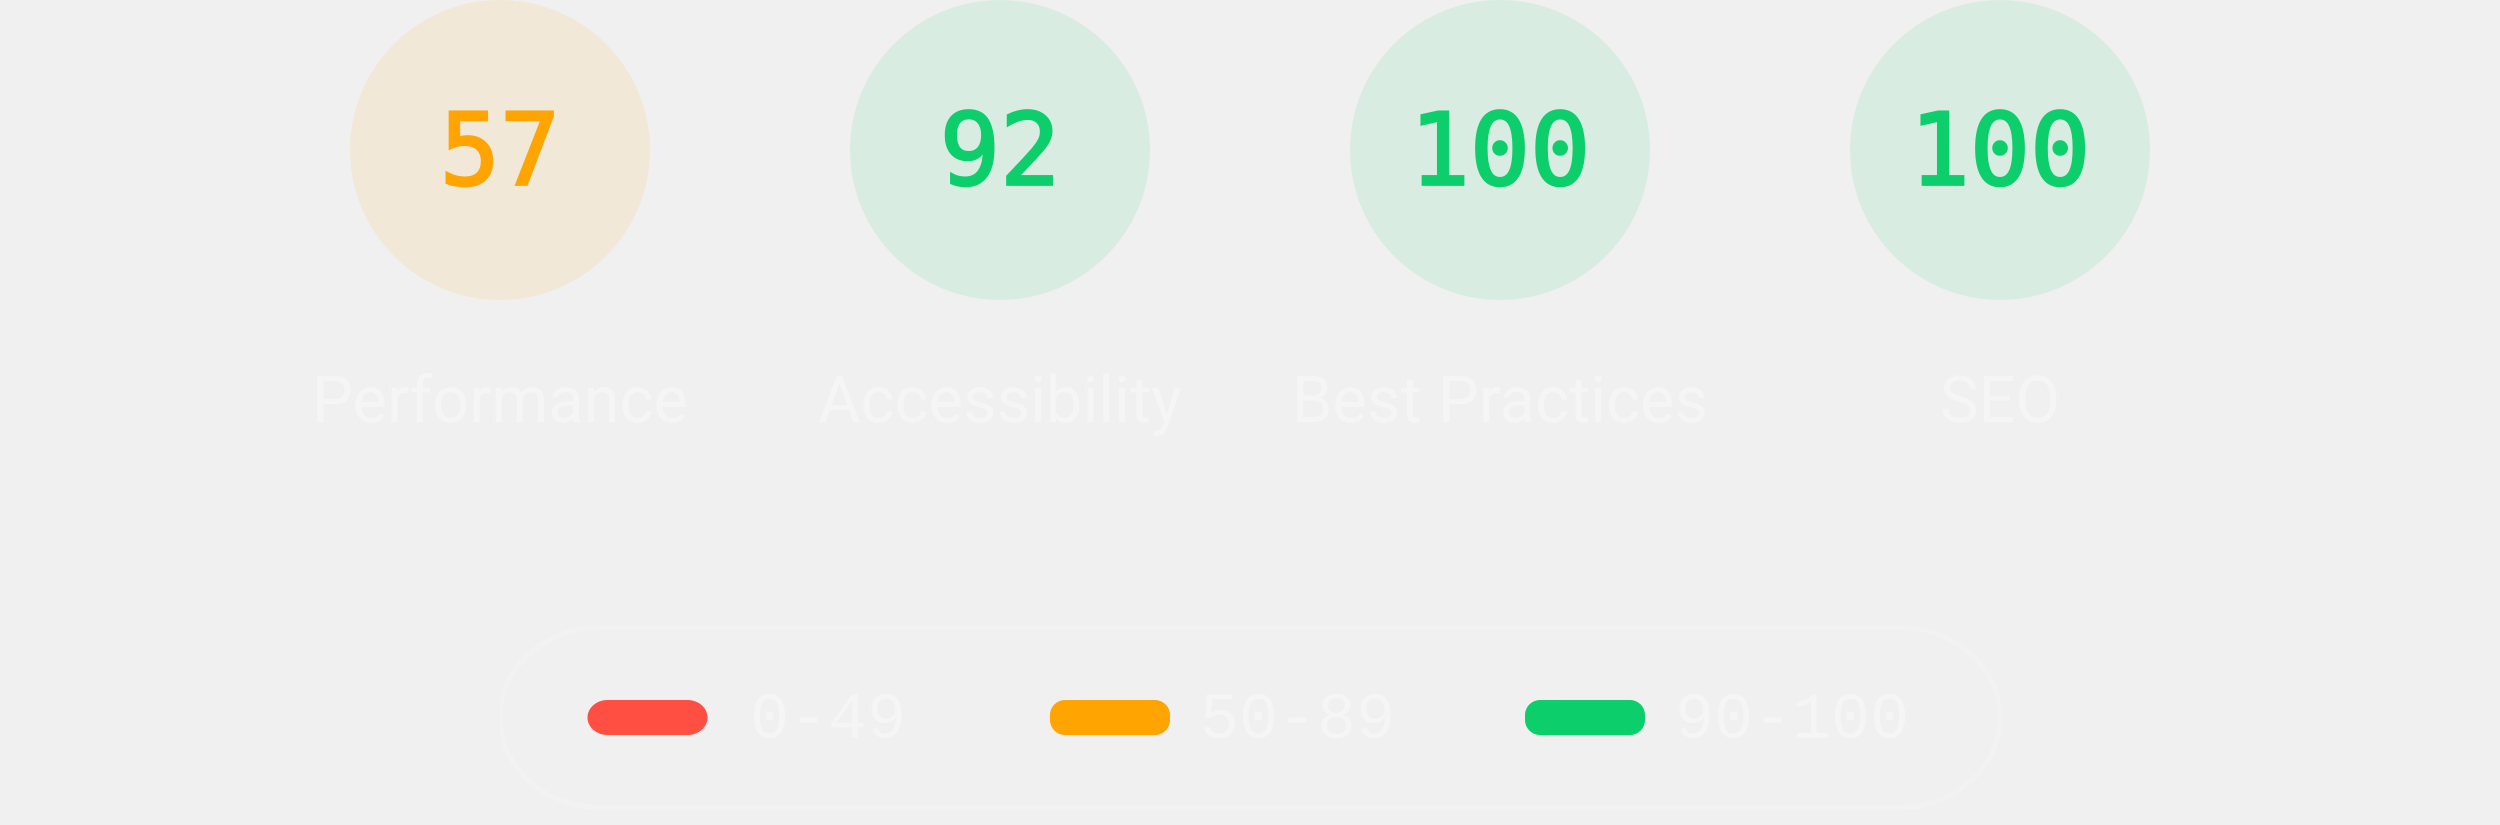
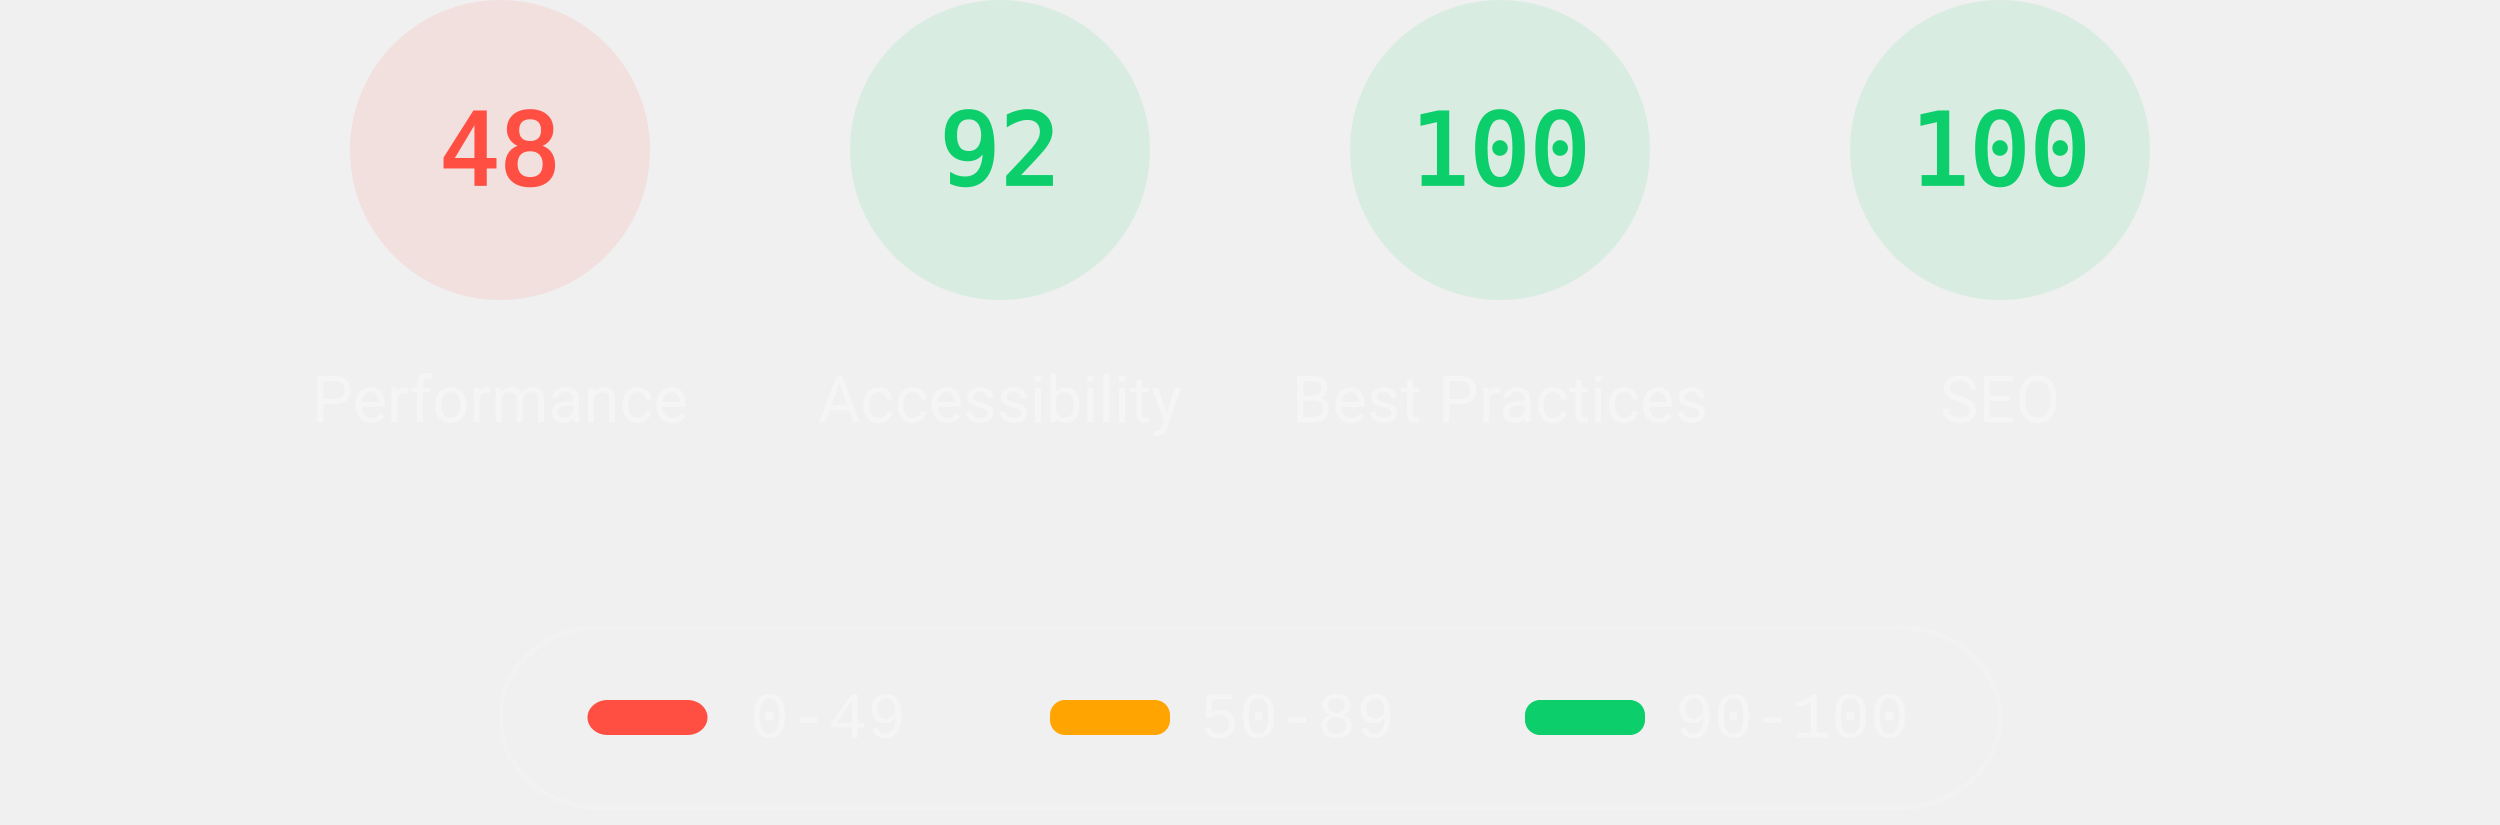
<svg xmlns="http://www.w3.org/2000/svg" class="theme--dark" fill="none" width="1000" height="330">
  <style>
			.gauge-base {
				opacity: 0.1
			}

			.gauge-arc {
				fill: none;
				animation-delay: 250ms;
				stroke-linecap: round;
				transform: rotate(-90deg);
				transform-origin: 100px 60px;
				animation: load-gauge 1s ease forwards
			}

			.guage-text {
				font-size: 40px;
				font-family: monospace;
				text-align: center
			}

			.guage-red {
				color: #ff4e42;
				fill: #ff4e42;
				stroke: #ff4e42
			}
			.guage-orange {
				color: #ffa400;
				fill: #ffa400;
				stroke: #ffa400
			}
			.guage-green {
				color: #0cce6b;
				fill: #0cce6b;
				stroke: #0cce6b
			}
			.theme--agnostic .guage-undefined {
				color: #5c5c5c;
				fill: #5c5c5c;
				stroke: #5c5c5c
			}
			.theme--light .guage-undefined {
				color: #1e1e1e;
				fill: #1e1e1e;
				stroke: #1e1e1e
			}
			.theme--dark .guage-undefined {
				color: #f5f5f5;
				fill: #f5f5f5;
				stroke: #f5f5f5
			}

			.guage-title {
				stroke: none;
				font-size: 26px;
				line-height: 26px;
				font-family: Roboto, Halvetica, Arial, sans-serif
			}
			.metric.guage-title {
				font-family: 'Courier New', Courier, monospace
			}
			.theme--agnostic .guage-title {
				color: #737373;
				fill: #737373
			}
			.theme--light .guage-title {
				color: #212121;
				fill: #212121
			}
			.theme--dark .guage-title {
				color: #f5f5f5;
				fill: #f5f5f5
			}

			@keyframes load-gauge {
				from {
					stroke-dasharray: 0 352.858
				}
			}
			.lh-gauge--pwa__disc {
				fill: #e0e0e0
			}
			.lh-gauge--pwa__logo {
				position: relative;
				fill: #b0b0b0
			}
			.lh-gauge--pwa__invisible {
				display: none
			}
			.lh-gauge--pwa__visible {
				display: inline
			}
			.guage-invisible {
				display: none
			}
			.lh-gauge--pwa__logo--primary-color {
				fill: #304ffe
			}
			.theme--agnostic .lh-gauge--pwa__logo--secondary-color {
				fill: #787878
			}
			.theme--light .lh-gauge--pwa__logo--secondary-color {
				fill: #3d3d3d
			}
			.theme--dark .lh-gauge--pwa__logo--secondary-color {
				fill: #d8b6b6
			}
			.theme--light #svg_2 {
				stroke: #00000022
			}
			.theme--agnostic #svg_2 {
				stroke: #616161
			}
			.theme--light #svg_2 {
				stroke: #00000022
			}
			.theme--dark #svg_2 {
				stroke: #f5f5f566
			}
		</style>
-   <svg class="guage-div guage-perf guage-orange" viewBox="0 0 200 200" width="200" height="200" x="100" y="0">
-     <circle class="gauge-base" r="56" cx="100" cy="60" stroke-width="8" />
-     <circle class="gauge-arc guage-arc-1" r="56" cx="100" cy="60" stroke-width="8" style="stroke-dasharray: 200.559, 351.858;" />
-     <text class="guage-text" x="100px" y="60px" alignment-baseline="central" dominant-baseline="central" text-anchor="middle">57</text>
+   <svg class="guage-div guage-perf guage-red" viewBox="0 0 200 200" width="200" height="200" x="100" y="0">
+     <circle class="gauge-base" r="56" cx="100" cy="60" stroke-width="8" />
+     <circle class="gauge-arc guage-arc-1" r="56" cx="100" cy="60" stroke-width="8" style="stroke-dasharray: 168.892, 351.858;" />
+     <text class="guage-text" x="100px" y="60px" alignment-baseline="central" dominant-baseline="central" text-anchor="middle">48</text>
    <text class="guage-title" x="100px" y="160px" alignment-baseline="central" dominant-baseline="central" text-anchor="middle">Performance</text>
  </svg>
  <svg class="guage-div guage-acc guage-green" viewBox="0 0 200 200" width="200" height="200" x="300" y="0">
    <circle class="gauge-base" r="56" cx="100" cy="60" stroke-width="8" />
    <circle class="gauge-arc guage-arc-2" r="56" cx="100" cy="60" stroke-width="8" style="stroke-dasharray: 323.709, 351.858;" />
    <text class="guage-text" x="100px" y="60px" alignment-baseline="central" dominant-baseline="central" text-anchor="middle">92</text>
    <text class="guage-title" x="100px" y="160px" alignment-baseline="central" dominant-baseline="central" text-anchor="middle">Accessibility</text>
  </svg>
  <svg class="guage-div guage-best guage-green" viewBox="0 0 200 200" width="200" height="200" x="500" y="0">
    <circle class="gauge-base" r="56" cx="100" cy="60" stroke-width="8" />
    <circle class="gauge-arc guage-arc-3" r="56" cx="100" cy="60" stroke-width="8" style="stroke-dasharray: 351.858, 351.858;" />
    <text class="guage-text" x="100px" y="60px" alignment-baseline="central" dominant-baseline="central" text-anchor="middle">100</text>
    <text class="guage-title" x="100px" y="160px" alignment-baseline="central" dominant-baseline="central" text-anchor="middle">Best Practices</text>
  </svg>
  <svg class="guage-div guage-seo guage-green" viewBox="0 0 200 200" width="200" height="200" x="700" y="0">
    <circle class="gauge-base" r="56" cx="100" cy="60" stroke-width="8" />
    <circle class="gauge-arc guage-arc-4" r="56" cx="100" cy="60" stroke-width="8" style="stroke-dasharray: 351.858, 351.858;" />
    <text class="guage-text" x="100px" y="60px" alignment-baseline="central" dominant-baseline="central" text-anchor="middle">100</text>
    <text class="guage-title" x="100px" y="160px" alignment-baseline="central" dominant-baseline="central" text-anchor="middle">SEO</text>
  </svg>
  <svg class="guage-div guage-pwa guage-invisible" viewBox="0 0 200 200" width="200" height="200" x="900" y="0">
    <svg viewBox="0 0 60 60" width="112" height="112" x="44" y="4">
      <defs>
        <linearGradient id="lh-gauge--pwa__check-circle__gradient-0" x1="50%" y1="0%" x2="50%" y2="100%">
          <stop stop-color="#00C852" offset="0%" />
          <stop stop-color="#009688" offset="100%" />
        </linearGradient>
        <linearGradient id="lh-gauge--pwa__installable__shadow-gradient-0" x1="76.056%" x2="24.111%" y1="82.995%" y2="24.735%">
          <stop stop-color="#A5D6A7" offset="0%" />
          <stop stop-color="#80CBC4" offset="100%" />
        </linearGradient>
        <linearGradient id="lh-gauge--pwa__fast-reliable__shadow-gradient-0" x1="76.056%" y1="82.995%" x2="25.678%" y2="26.493%">
          <stop stop-color="#64B5F6" offset="0%" />
          <stop stop-color="#2979FF" offset="100%" />
        </linearGradient>
        <g id="lh-gauge--pwa__fast-reliable-badge-0">
          <circle fill="#FFFFFF" cx="10" cy="10" r="10" />
          <path fill="#304FFE" d="M10 3.58l5.25 2.34v3.5c0 3.23-2.24 6.26-5.25 7-3.01-.74-5.25-3.77-5.25-7v-3.5L10 3.58zm-.47 10.74l2.76-4.83.03-.07c.04-.08 0-.24-.22-.24h-1.64l.47-3.26h-.47l-2.7 4.77c-.02.01.05-.1-.04.05-.09.16-.1.31.18.31h1.63l-.47 3.27h.47z" />
        </g>
        <g id="lh-gauge--pwa__installable-badge-0">
          <circle fill="#FFFFFF" cx="10" cy="10" r="10" />
          <path fill="#009688" d="M10 4.167A5.835 5.835 0 0 0 4.167 10 5.835 5.835 0 0 0 10 15.833 5.835 5.835 0 0 0 15.833 10 5.835 5.835 0 0 0 10 4.167zm2.917 6.416h-2.334v2.334H9.417v-2.334H7.083V9.417h2.334V7.083h1.166v2.334h2.334v1.166z" />
        </g>
      </defs>
      <g stroke="none" fill-rule="nonzero">
        <circle class="lh-gauge--pwa__disc" cx="30" cy="30" r="30" />
        <g class="lh-gauge--pwa__logo">
          <path d="M35.66 19.39l.7-1.75h2L37.4 15 38.6 12l3.4 9h-2.51l-.58-1.61z" />
          <path d="M33.52 21l3.65-9h-2.42l-2.5 5.82L30.5 12h-1.86l-1.9 5.82-1.35-2.65-1.21 3.72L25.4 21h2.38l1.72-5.2 1.64 5.2z" />
          <path fill-rule="nonzero" d="M20.3 17.91h1.48c.45 0 .85-.05 1.2-.15l.39-1.18 1.07-3.3a2.64 2.64 0 0 0-.28-.37c-.55-.6-1.36-.91-2.42-.91H18v9h2.3V17.9zm1.96-3.84c.22.22.33.5.33.87 0 .36-.1.65-.29.87-.2.23-.59.35-1.15.35h-.86v-2.41h.87c.52 0 .89.1 1.1.32z" />
        </g>
        <rect class="lh-gauge--pwa__component lh-gauge--pwa__na-line lh-gauge--pwa__invisible" fill="#FFFFFF" x="20" y="32" width="20" height="4" rx="2" />
        <g class="lh-gauge--pwa__component lh-gauge--pwa__fast-reliable-badge lh-gauge--pwa__invisible" transform="translate(20, 29)">
          <path fill="url(#lh-gauge--pwa__fast-reliable__shadow-gradient-0)" d="M33.63 19.49A30 30 0 0 1 16.2 30.36L3 17.14 17.14 3l16.49 16.49z" />
          <use href="#lh-gauge--pwa__fast-reliable-badge-0" />
        </g>
        <g class="lh-gauge--pwa__component lh-gauge--pwa__installable-badge lh-gauge--pwa__invisible" transform="translate(20, 29)">
          <path fill="url(#lh-gauge--pwa__installable__shadow-gradient-0)" d="M33.629 19.487c-4.272 5.453-10.391 9.39-17.415 10.869L3 17.142 17.142 3 33.63 19.487z" />
          <use href="#lh-gauge--pwa__installable-badge-0" />
        </g>
        <g class="lh-gauge--pwa__component lh-gauge--pwa__fast-reliable-installable-badges lh-gauge--pwa__invisible">
          <g transform="translate(8, 29)">
            <path fill="url(#lh-gauge--pwa__fast-reliable__shadow-gradient-0)" d="M16.321 30.463L3 17.143 17.142 3l22.365 22.365A29.864 29.864 0 0 1 22 31c-1.942 0-3.84-.184-5.679-.537z" />
            <use href="#lh-gauge--pwa__fast-reliable-badge-0" />
          </g>
          <g transform="translate(32, 29)">
            <path fill="url(#lh-gauge--pwa__installable__shadow-gradient-0)" d="M25.982 11.84a30.107 30.107 0 0 1-13.08 15.203L3 17.143 17.142 3l8.84 8.84z" />
            <use href="#lh-gauge--pwa__installable-badge-0" />
          </g>
        </g>
        <g class="lh-gauge--pwa__component lh-gauge--pwa__check-circle lh-gauge--pwa__invisible" transform="translate(18, 28)">
          <circle fill="#FFFFFF" cx="12" cy="12" r="12" />
          <path fill="url(#lh-gauge--pwa__check-circle__gradient-0)" d="M12 2a10 10 0 1 0 0 20 10 10 0 0 0 0-20zm-2 15l-5-5 1.41-1.41L10 14.17l7.59-7.59L19 8l-9 9z" />
        </g>
      </g>
    </svg>
    <text class="guage-title" y="160px" alignment-baseline="central" dominant-baseline="central" text-anchor="middle">
      <tspan x="100px" dy="-6px">Progressive</tspan>
      <tspan x="100px" dy="30px">Web App</tspan>
    </text>
  </svg>
  <svg width="604" height="76" x="200" y="250">
    <g>
      <rect fill="none" id="canvas_background" height="80" width="604" y="-1" x="-1" />
      <g display="none" overflow="visible" y="0" x="0" height="100%" width="100%" id="canvasGrid">
        <rect fill="url(#gridpattern)" stroke-width="0" y="0" x="0" height="100%" width="100%" />
      </g>
    </g>
    <g>
      <rect fill-opacity="0" stroke-width="2" rx="40" id="svg_2" height="72" width="600" y="1" x="0" fill="#000000" />
      <rect stroke="#000" rx="8" id="svg_3" height="14" width="48" y="30" x="35" stroke-opacity="null" stroke-width="0" fill="#ff4e42" />
      <rect stroke="#000" rx="6" id="svg_4" height="14" width="48" y="30" x="220" stroke-opacity="null" stroke-width="0" fill="#ffa400" />
      <rect stroke="#000" rx="6" id="svg_5" height="14" width="48" y="30" x="410" stroke-opacity="null" stroke-width="0" fill="#0cce6b" />
      <text class="metric guage-title" xml:space="preserve" text-anchor="start" font-size="26" id="svg_6" y="45" x="100" stroke-opacity="null" stroke-width="0" stroke="#000">0-49</text>
      <text class="metric guage-title" xml:space="preserve" text-anchor="start" font-size="26" id="svg_7" y="45" x="280" stroke-opacity="null" stroke-width="0" stroke="#000">50-89</text>
      <text class="metric guage-title" xml:space="preserve" text-anchor="start" font-size="26" id="svg_8" y="45" x="470" stroke-opacity="null" stroke-width="0" stroke="#000">90-100</text>
    </g>
  </svg>
</svg>
